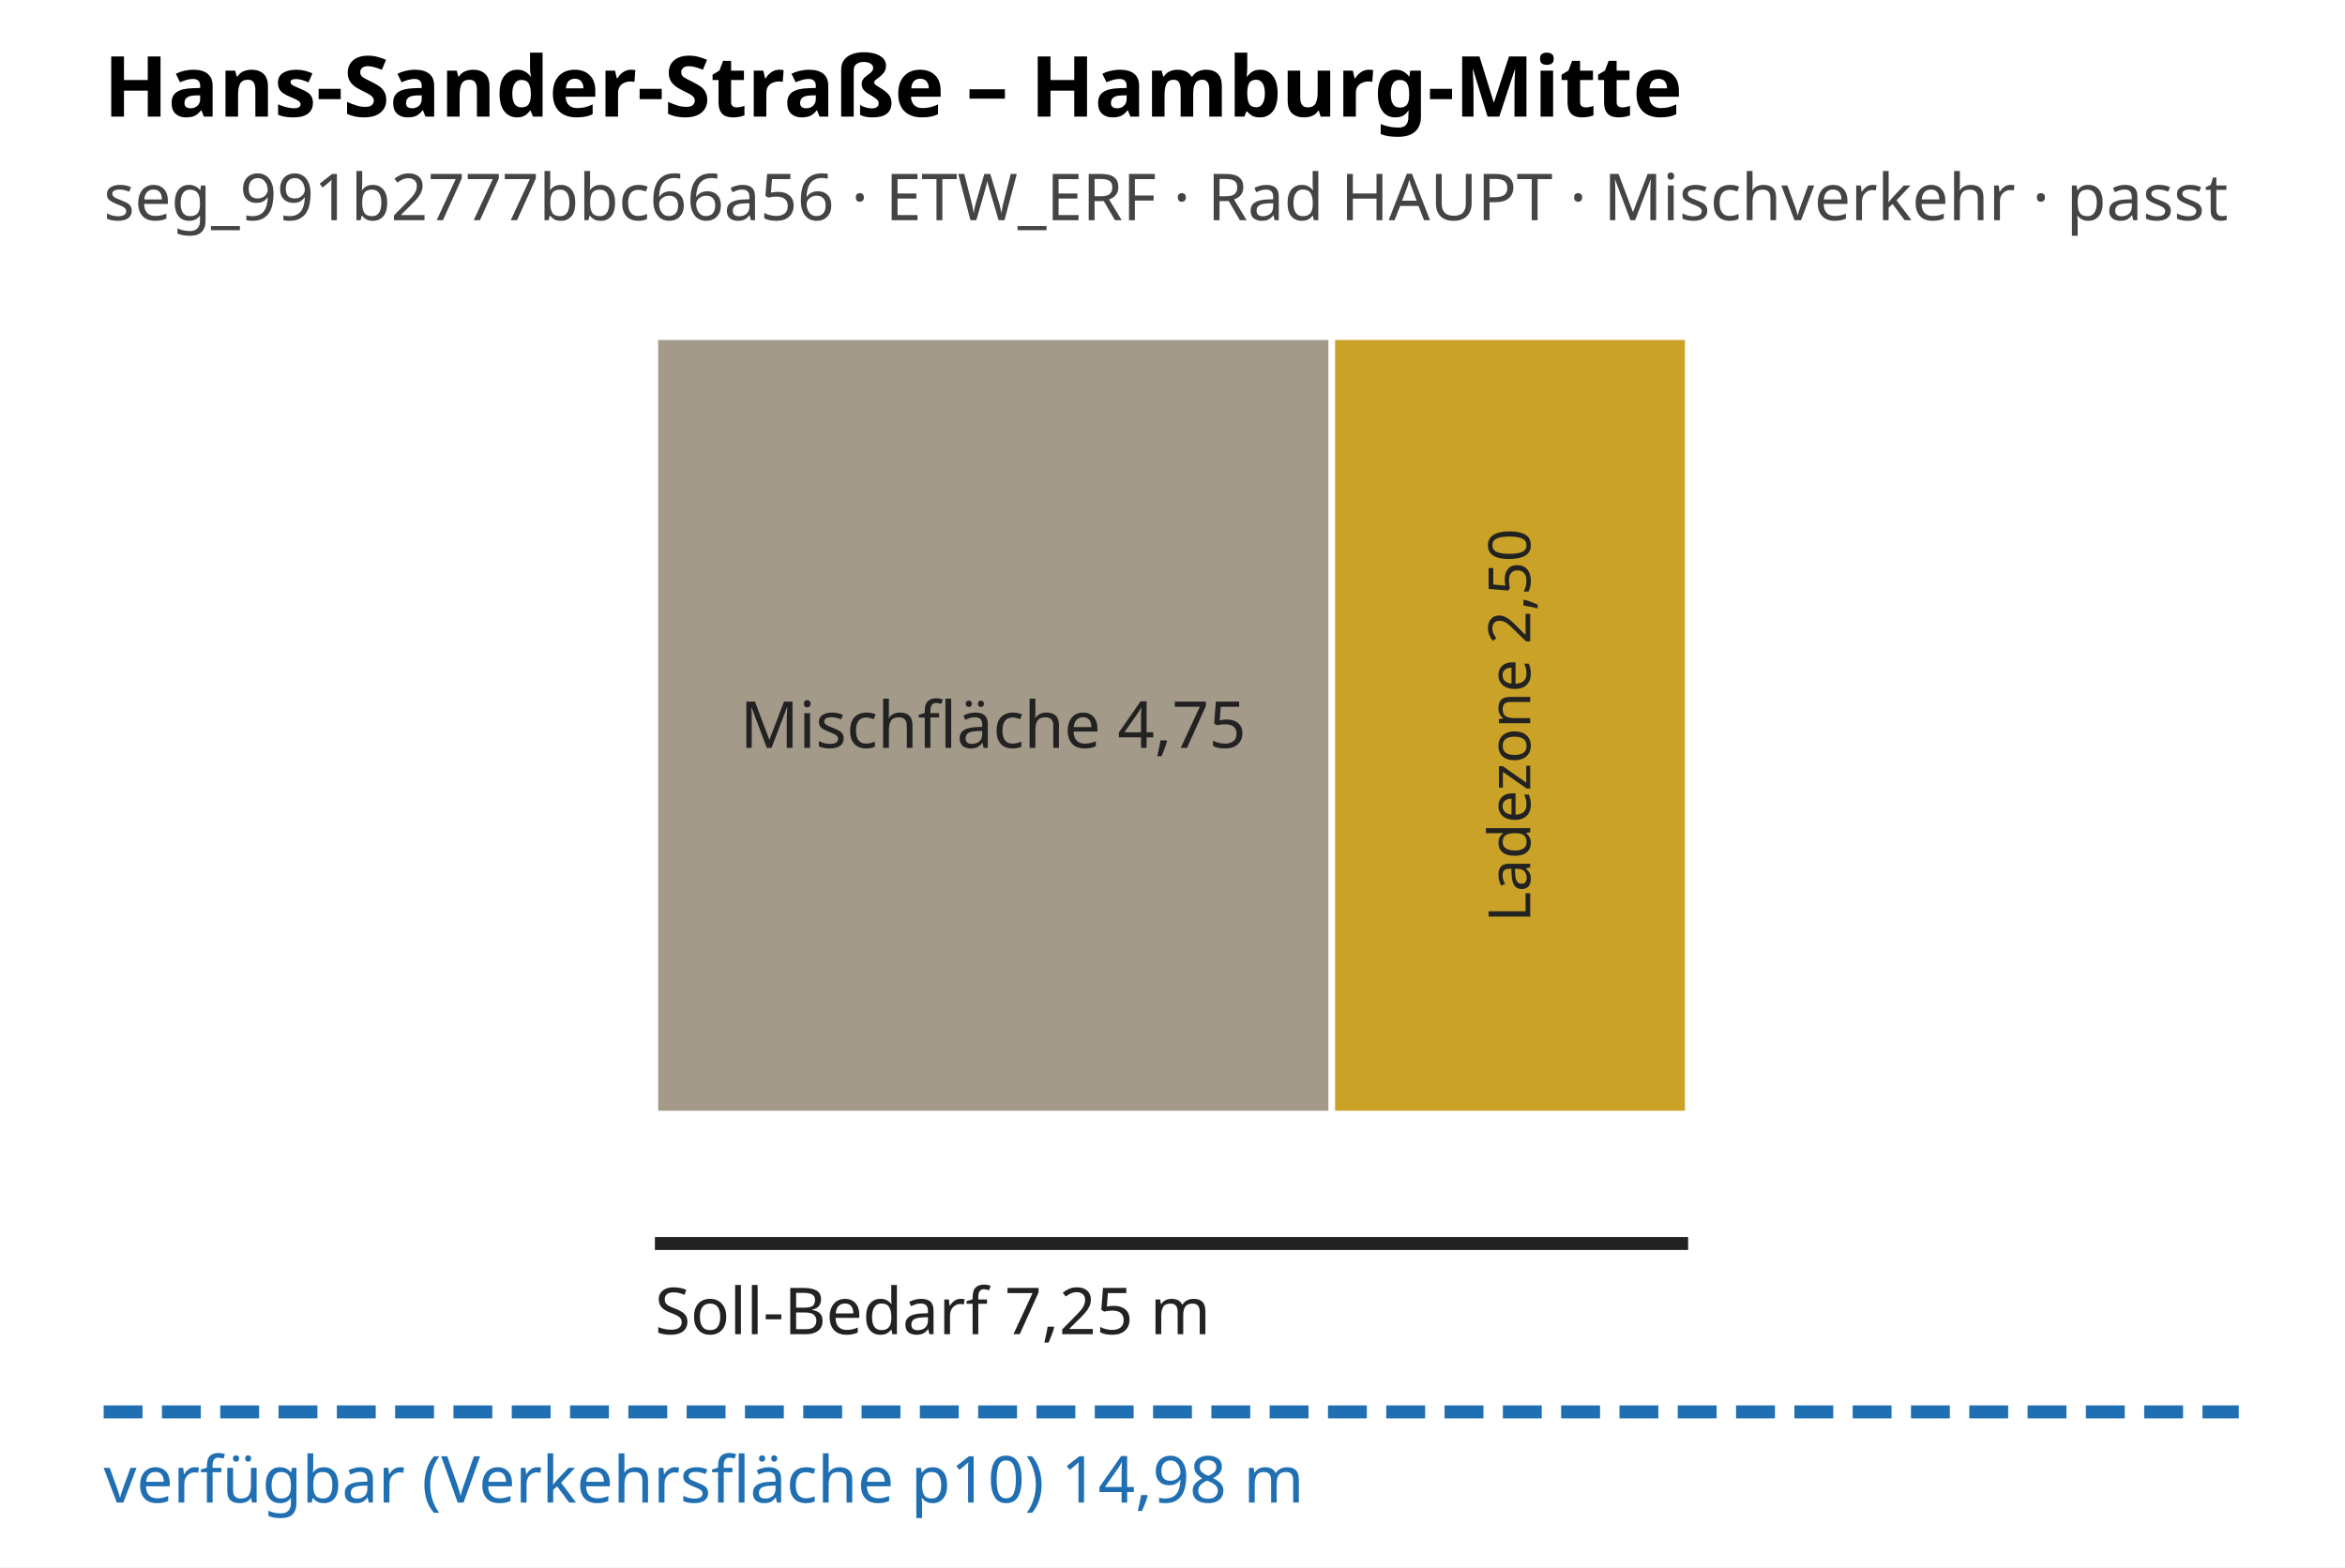
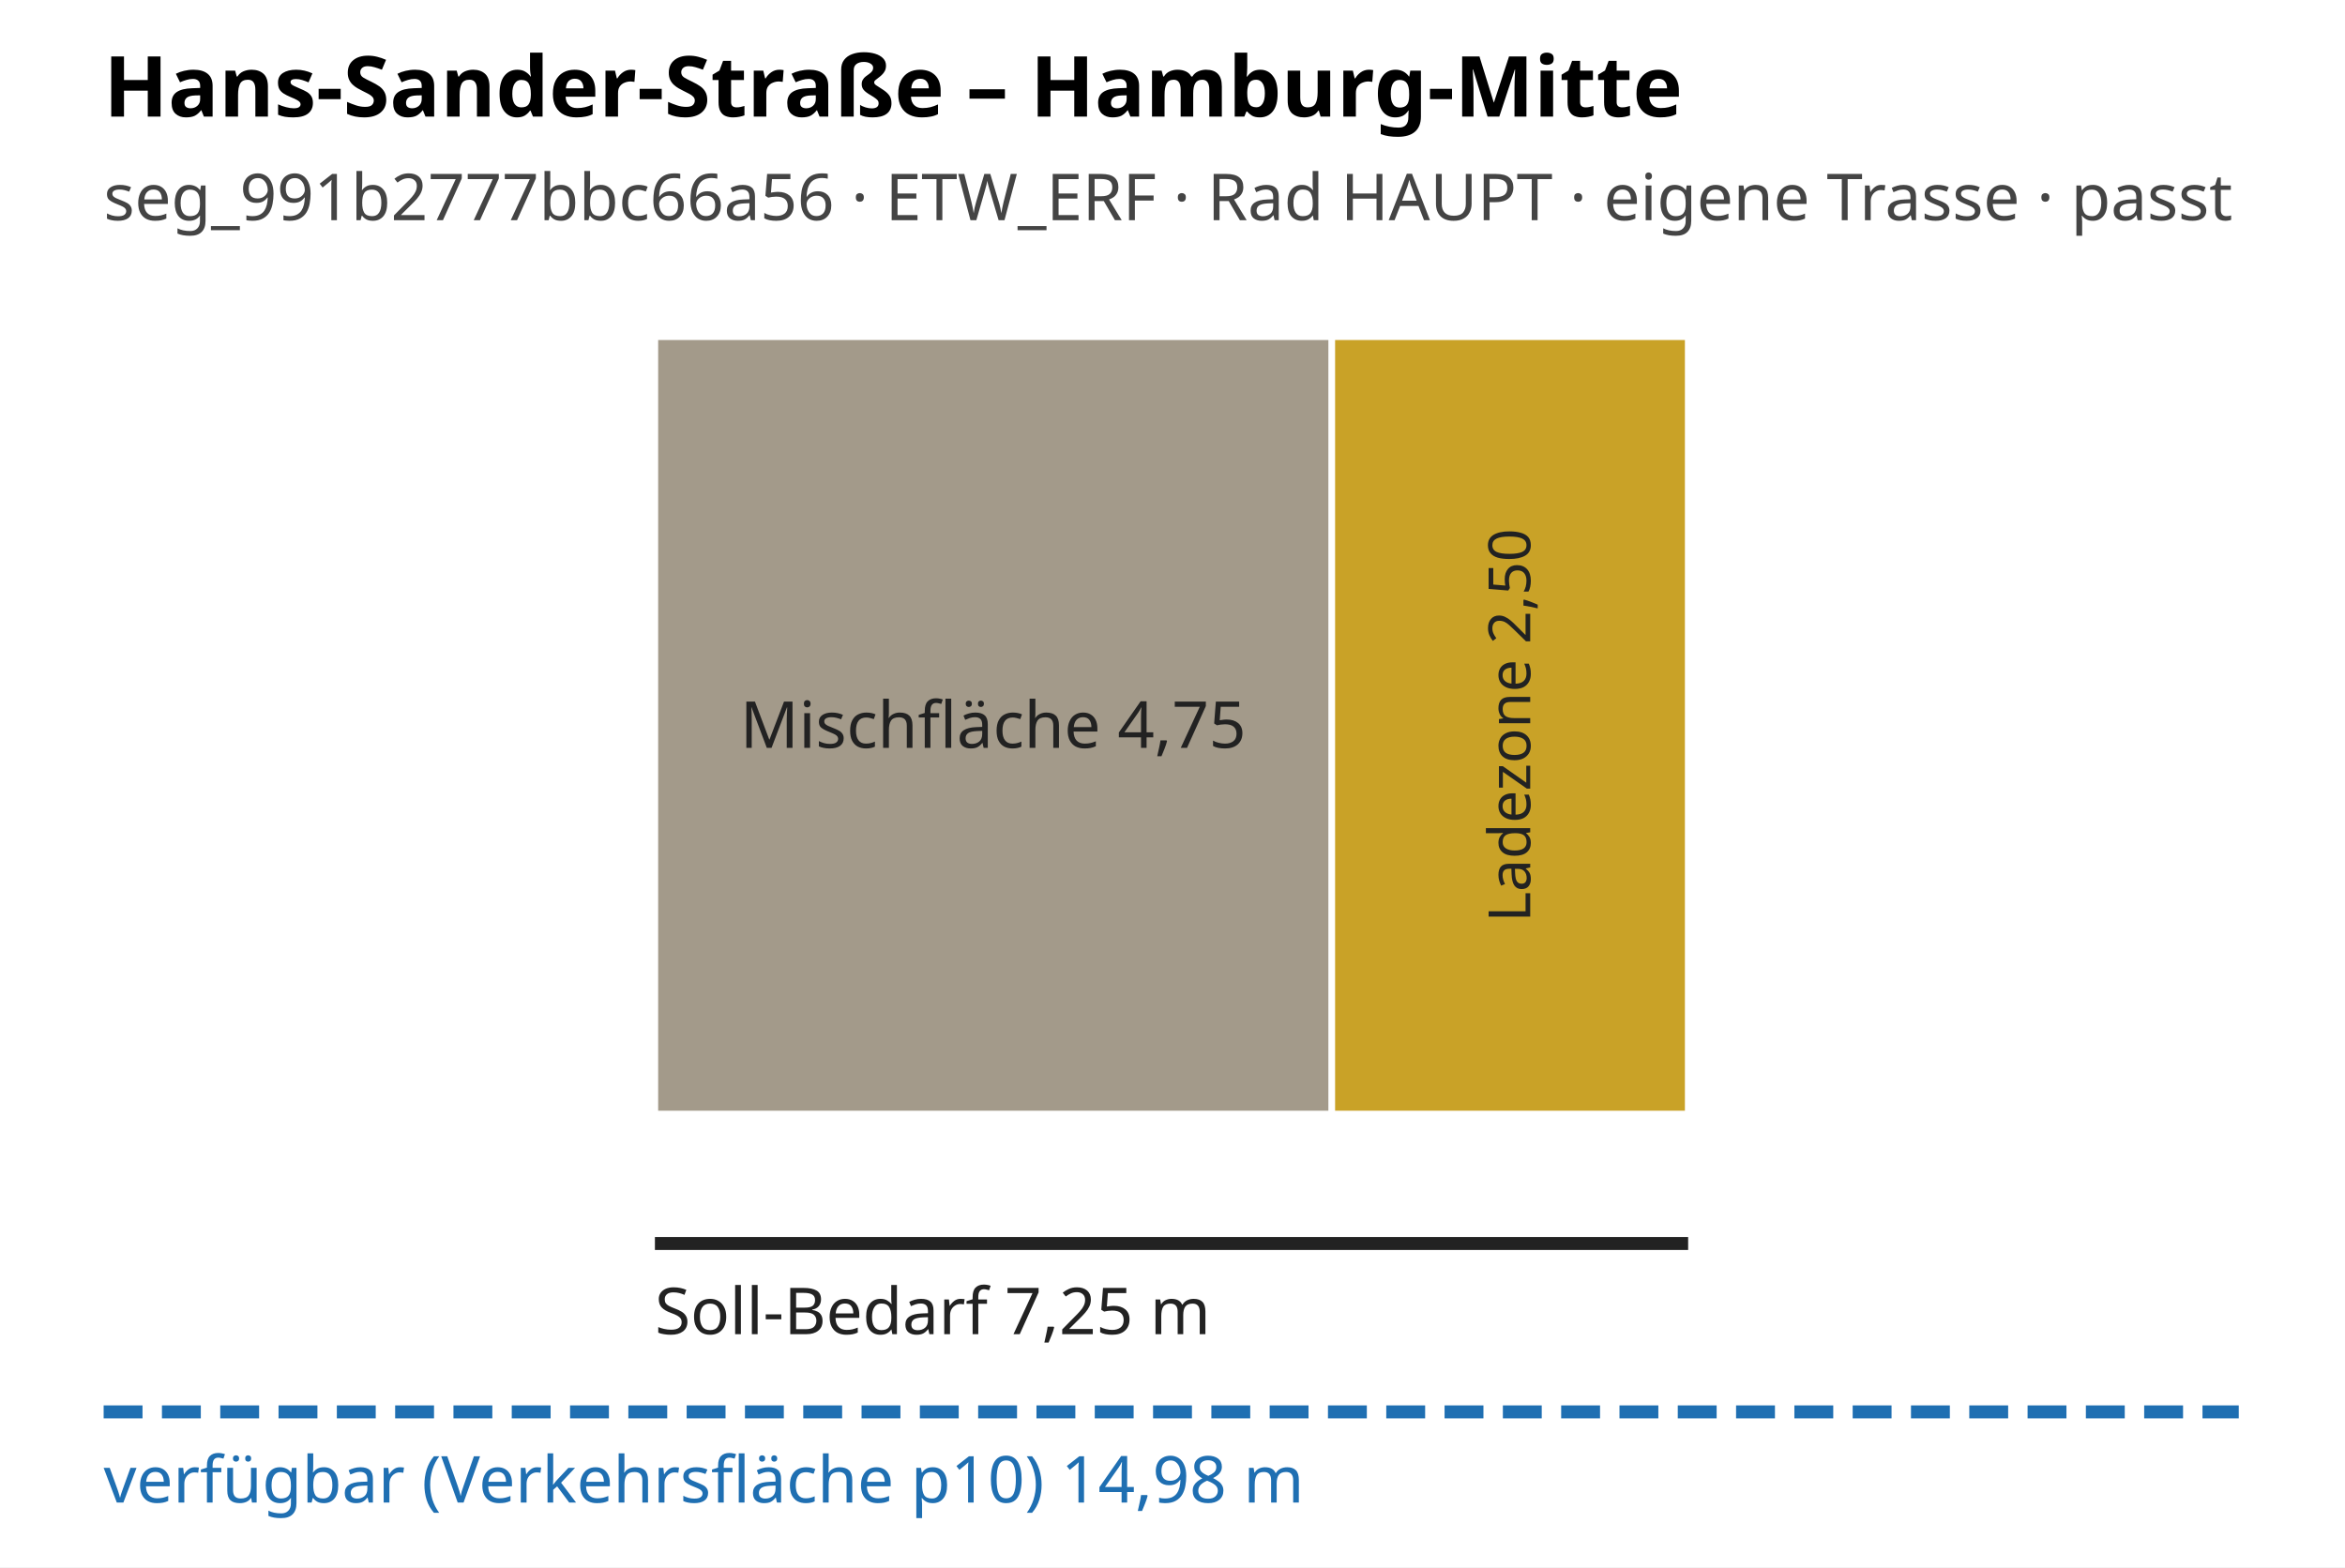
<svg xmlns="http://www.w3.org/2000/svg" width="362" height="242" viewBox="0 0 362 242" font-family="sans-serif" font-size="10">
  <rect x="0" y="0" width="362" height="242" fill="#ffffff" />
  <text x="16.0" y="18" font-size="13" font-weight="bold">Hans-Sander-Straße – Hamburg-Mitte</text>
-   <text x="16.0" y="34" fill="#444">seg_991b2777bbc66a56 · ETW_ERF · Rad HAUPT · Mischverkehr · passt</text>
+   <text x="16.0" y="34" fill="#444">seg_991b2777bbc66a56 · ETW_ERF · Rad HAUPT · eigene Trasse · passt</text>
  <rect x="101.1" y="52.0" width="104.5" height="120.0" fill="#a39a8a" stroke="#ffffff" stroke-width="1" data-element="shared_surface" data-width-m="4.75" />
  <text x="153.3" y="112.0" text-anchor="middle" dominant-baseline="middle" fill="#222">Mischfläche 4,75</text>
  <rect x="205.6" y="52.0" width="55.0" height="120.0" fill="#c9a227" stroke="#ffffff" stroke-width="1" data-element="loading_zone" data-width-m="2.50" />
  <text transform="translate(233.1,112.0) rotate(-90)" text-anchor="middle" dominant-baseline="middle" fill="#222" font-size="9">Ladezone 2,50</text>
  <text x="101.1" y="206.0" fill="#222">Soll-Bedarf 7,25 m</text>
  <line x1="101.1" y1="192.0" x2="260.6" y2="192.0" stroke="#222" stroke-width="2" />
  <line x1="16.0" y1="218.0" x2="345.6" y2="218.0" stroke="#1f6fb2" stroke-width="2" stroke-dasharray="6 3" />
  <text x="16.0" y="232.0" fill="#1f6fb2">verfügbar (Verkehrsfläche p10) 14,98 m</text>
</svg>
